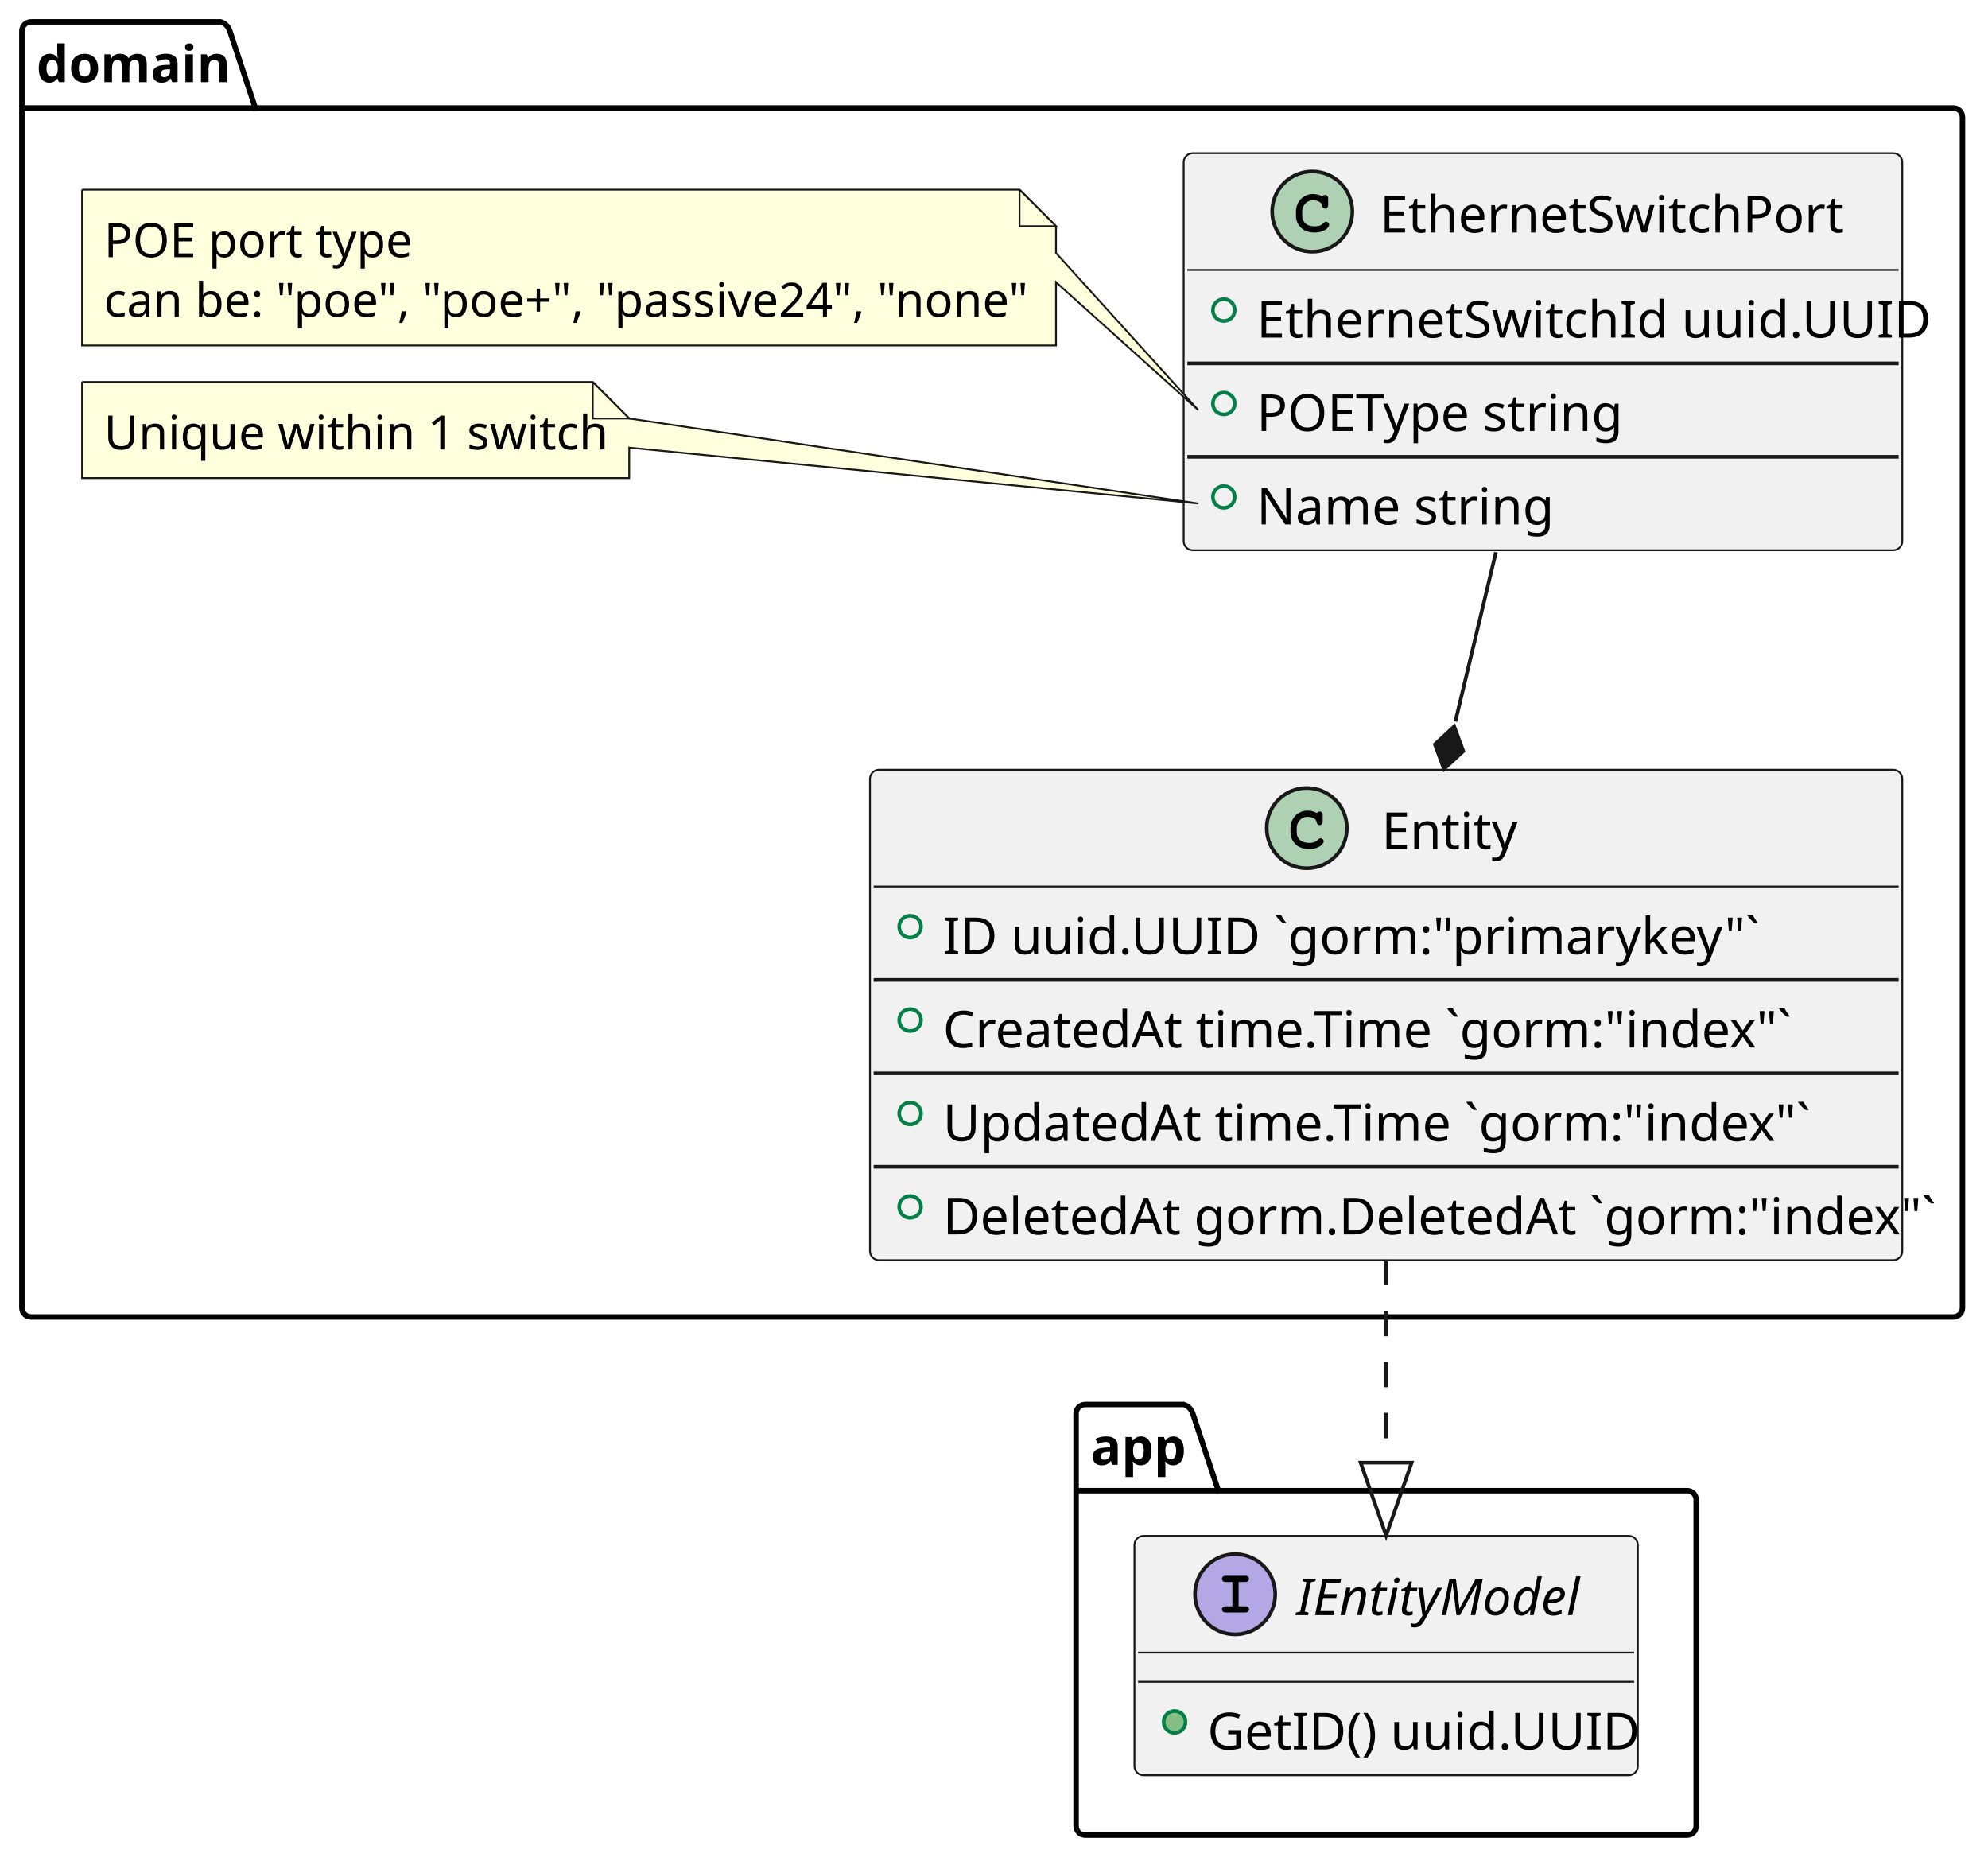
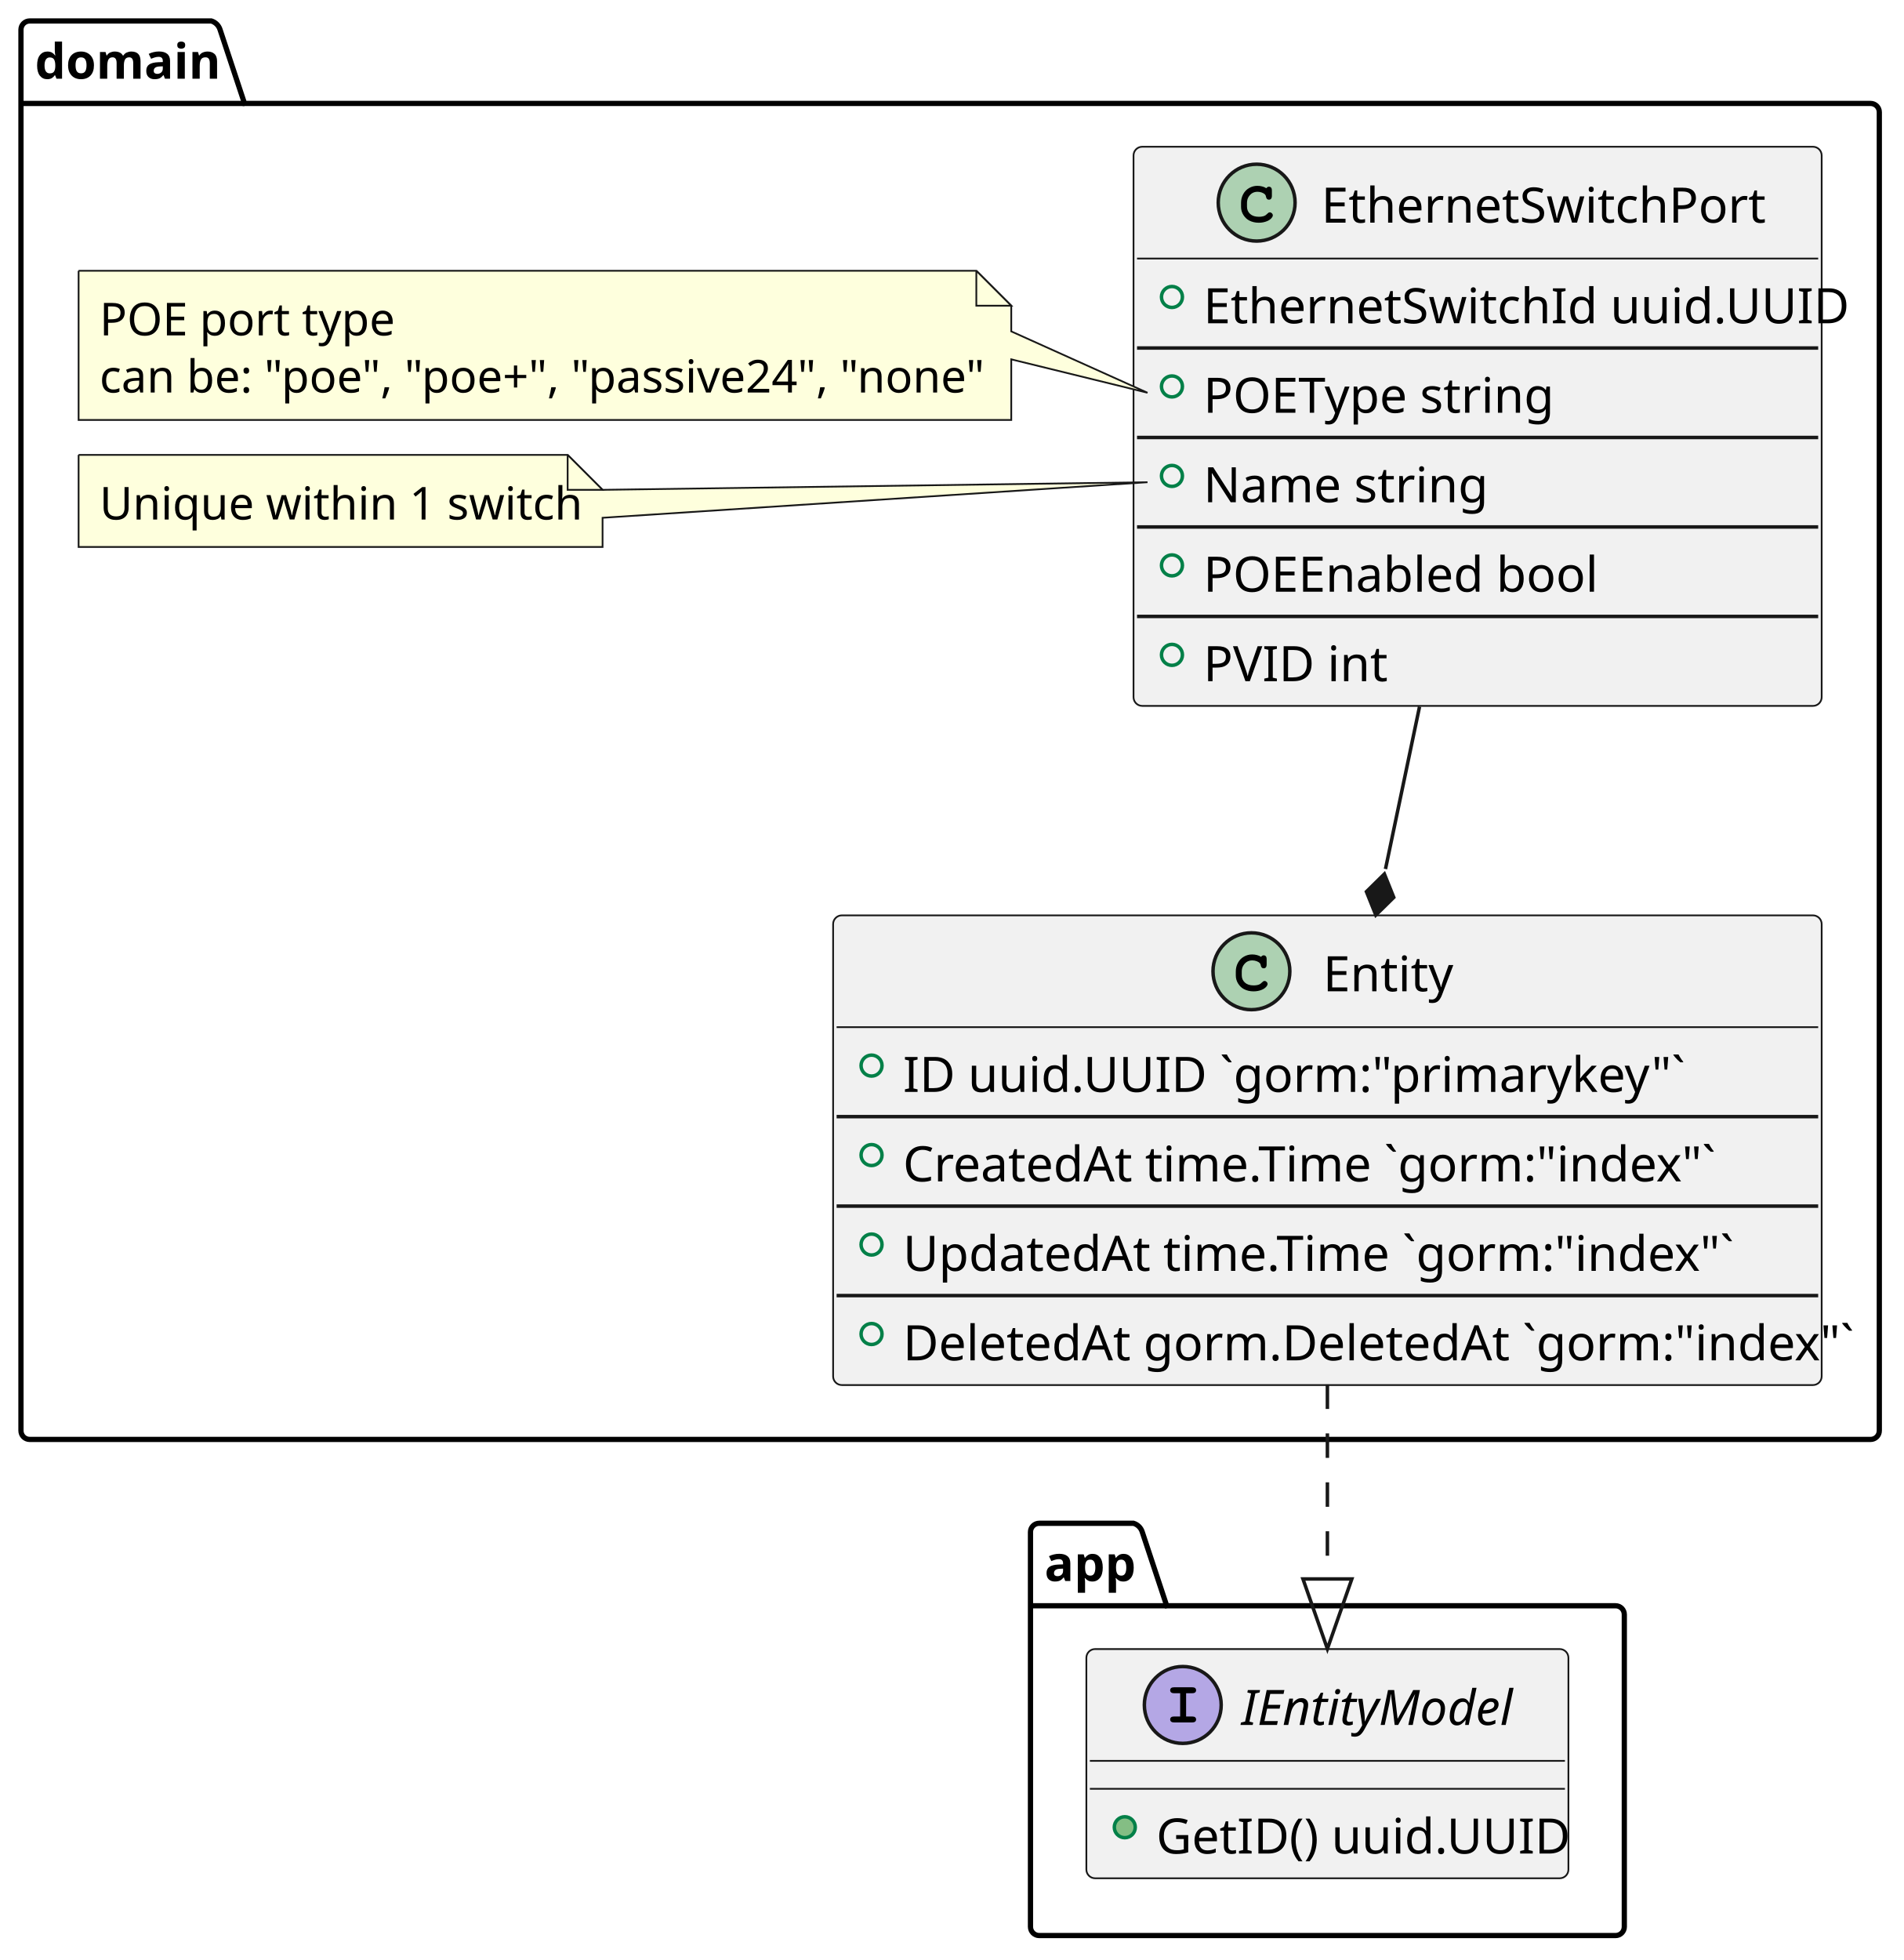
- <svg xmlns="http://www.w3.org/2000/svg" contentStyleType="text/css" height="510px" preserveAspectRatio="none" style="width:545px;height:510px;background:#FFFFFF;" version="1.1" viewBox="0 0 545 510" width="545px" zoomAndPan="magnify">
+ <svg xmlns="http://www.w3.org/2000/svg" contentStyleType="text/css" height="561px" preserveAspectRatio="none" style="width:545px;height:561px;background:#FFFFFF;" version="1.1" viewBox="0 0 545 561" width="545px" zoomAndPan="magnify">
  <defs />
  <g>
    <g id="cluster_app">
-       <path d="M297.5,385 L324.5,385 A3.75,3.75 0 0 1 327,387.5 L334,408.609 L462.5,408.609 A2.5,2.5 0 0 1 465,411.109 L465,500.5 A2.5,2.5 0 0 1 462.5,503 L297.5,503 A2.5,2.5 0 0 1 295,500.5 L295,387.5 A2.5,2.5 0 0 1 297.5,385 " style="stroke:#000000;stroke-width:1.5;fill:none;" />
-       <line style="stroke:#000000;stroke-width:1.5;fill:none;" x1="295" x2="334" y1="408.609" y2="408.609" />
-       <text fill="#000000" font-family="sans-serif" font-size="14" font-weight="bold" lengthAdjust="spacing" textLength="26" x="299" y="401.533">app</text>
+       <path d="M297.5,436 L324.5,436 A3.75,3.75 0 0 1 327,438.5 L334,459.609 L462.5,459.609 A2.5,2.5 0 0 1 465,462.109 L465,551.5 A2.5,2.5 0 0 1 462.5,554 L297.5,554 A2.5,2.5 0 0 1 295,551.5 L295,438.5 A2.5,2.5 0 0 1 297.5,436 " style="stroke:#000000;stroke-width:1.5;fill:none;" />
+       <line style="stroke:#000000;stroke-width:1.5;fill:none;" x1="295" x2="334" y1="459.609" y2="459.609" />
+       <text fill="#000000" font-family="sans-serif" font-size="14" font-weight="bold" lengthAdjust="spacing" textLength="26" x="299" y="452.533">app</text>
    </g>
    <g id="cluster_domain">
-       <path d="M8.5,6 L60.5,6 A3.75,3.75 0 0 1 63,8.5 L70,29.609 L535.5,29.609 A2.5,2.5 0 0 1 538,32.109 L538,358.5 A2.5,2.5 0 0 1 535.5,361 L8.5,361 A2.5,2.5 0 0 1 6,358.5 L6,8.5 A2.5,2.5 0 0 1 8.5,6 " style="stroke:#000000;stroke-width:1.5;fill:none;" />
+       <path d="M8.5,6 L60.5,6 A3.75,3.75 0 0 1 63,8.5 L70,29.609 L535.5,29.609 A2.5,2.5 0 0 1 538,32.109 L538,409.5 A2.5,2.5 0 0 1 535.5,412 L8.5,412 A2.5,2.5 0 0 1 6,409.5 L6,8.5 A2.5,2.5 0 0 1 8.5,6 " style="stroke:#000000;stroke-width:1.5;fill:none;" />
      <line style="stroke:#000000;stroke-width:1.5;fill:none;" x1="6" x2="70" y1="29.609" y2="29.609" />
      <text fill="#000000" font-family="sans-serif" font-size="14" font-weight="bold" lengthAdjust="spacing" textLength="51" x="10" y="22.533">domain</text>
    </g>
    <g id="elem_IEntityModel">
-       <rect codeLine="3" fill="#F1F1F1" height="65.609" id="IEntityModel" rx="2.5" ry="2.5" style="stroke:#181818;stroke-width:0.5;" width="138" x="311" y="421" />
-       <ellipse cx="338.6" cy="437" fill="#B4A7E5" rx="11" ry="11" style="stroke:#181818;stroke-width:1.0;" />
-       <path d="M339.553,433.641 L339.553,440.297 L341.272,440.297 Q341.881,440.297 342.147,440.531 Q342.413,440.766 342.413,441.156 Q342.413,441.531 342.147,441.766 Q341.881,442 341.272,442 L336.131,442 Q335.522,442 335.256,441.766 Q334.991,441.531 334.991,441.141 Q334.991,440.766 335.256,440.531 Q335.522,440.297 336.131,440.297 L337.85,440.297 L337.85,433.641 L336.131,433.641 Q335.522,433.641 335.256,433.406 Q334.991,433.172 334.991,432.781 Q334.991,432.406 335.256,432.172 Q335.522,431.938 336.131,431.938 L341.272,431.938 Q341.881,431.938 342.147,432.172 Q342.413,432.406 342.413,432.781 Q342.413,433.172 342.147,433.406 Q341.881,433.641 341.272,433.641 L339.553,433.641 Z " fill="#000000" />
-       <text fill="#000000" font-family="sans-serif" font-size="14" font-style="italic" lengthAdjust="spacing" textLength="78" x="355.4" y="442.728">IEntityModel</text>
-       <line style="stroke:#181818;stroke-width:0.5;" x1="312" x2="448" y1="453" y2="453" />
-       <line style="stroke:#181818;stroke-width:0.5;" x1="312" x2="448" y1="461" y2="461" />
-       <ellipse cx="322" cy="472" fill="#84BE84" rx="3" ry="3" style="stroke:#038048;stroke-width:1.0;" />
-       <text fill="#000000" font-family="sans-serif" font-size="14" lengthAdjust="spacing" textLength="112" x="331" y="479.533">GetID() uuid.UUID</text>
+       <rect codeLine="3" fill="#F1F1F1" height="65.609" id="IEntityModel" rx="2.5" ry="2.5" style="stroke:#181818;stroke-width:0.5;" width="138" x="311" y="472" />
+       <ellipse cx="338.6" cy="488" fill="#B4A7E5" rx="11" ry="11" style="stroke:#181818;stroke-width:1.0;" />
+       <path d="M339.553,484.641 L339.553,491.297 L341.272,491.297 Q341.881,491.297 342.147,491.531 Q342.413,491.766 342.413,492.156 Q342.413,492.531 342.147,492.766 Q341.881,493 341.272,493 L336.131,493 Q335.522,493 335.256,492.766 Q334.991,492.531 334.991,492.141 Q334.991,491.766 335.256,491.531 Q335.522,491.297 336.131,491.297 L337.85,491.297 L337.85,484.641 L336.131,484.641 Q335.522,484.641 335.256,484.406 Q334.991,484.172 334.991,483.781 Q334.991,483.406 335.256,483.172 Q335.522,482.938 336.131,482.938 L341.272,482.938 Q341.881,482.938 342.147,483.172 Q342.413,483.406 342.413,483.781 Q342.413,484.172 342.147,484.406 Q341.881,484.641 341.272,484.641 L339.553,484.641 Z " fill="#000000" />
+       <text fill="#000000" font-family="sans-serif" font-size="14" font-style="italic" lengthAdjust="spacing" textLength="78" x="355.4" y="493.728">IEntityModel</text>
+       <line style="stroke:#181818;stroke-width:0.5;" x1="312" x2="448" y1="504" y2="504" />
+       <line style="stroke:#181818;stroke-width:0.5;" x1="312" x2="448" y1="512" y2="512" />
+       <ellipse cx="322" cy="523" fill="#84BE84" rx="3" ry="3" style="stroke:#038048;stroke-width:1.0;" />
+       <text fill="#000000" font-family="sans-serif" font-size="14" lengthAdjust="spacing" textLength="112" x="331" y="530.533">GetID() uuid.UUID</text>
    </g>
    <g id="elem_Entity">
-       <rect codeLine="5" fill="#F1F1F1" height="134.438" id="Entity" rx="2.5" ry="2.5" style="stroke:#181818;stroke-width:0.5;" width="283" x="238.5" y="211" />
-       <ellipse cx="358.25" cy="227" fill="#ADD1B2" rx="11" ry="11" style="stroke:#181818;stroke-width:1.0;" />
-       <path d="M361.016,222.875 Q361.172,222.656 361.359,222.547 Q361.547,222.438 361.766,222.438 Q362.141,222.438 362.375,222.703 Q362.609,222.953 362.609,223.562 L362.609,225.016 Q362.609,225.625 362.375,225.891 Q362.141,226.156 361.766,226.156 Q361.422,226.156 361.219,225.953 Q361.016,225.766 360.906,225.25 Q360.859,224.891 360.672,224.703 Q360.344,224.328 359.734,224.109 Q359.125,223.891 358.5,223.891 Q357.734,223.891 357.094,224.219 Q356.469,224.547 355.969,225.297 Q355.484,226.047 355.484,227.078 L355.484,228.172 Q355.484,229.406 356.375,230.234 Q357.266,231.047 358.859,231.047 Q359.797,231.047 360.453,230.797 Q360.844,230.641 361.266,230.203 Q361.531,229.938 361.672,229.859 Q361.828,229.781 362.031,229.781 Q362.359,229.781 362.609,230.047 Q362.875,230.297 362.875,230.641 Q362.875,230.984 362.531,231.391 Q362.031,231.969 361.234,232.297 Q360.156,232.75 358.859,232.75 Q357.344,232.75 356.141,232.125 Q355.156,231.625 354.469,230.562 Q353.781,229.484 353.781,228.203 L353.781,227.047 Q353.781,225.719 354.391,224.578 Q355.016,223.422 356.109,222.812 Q357.203,222.188 358.438,222.188 Q359.172,222.188 359.812,222.359 Q360.469,222.516 361.016,222.875 Z " fill="#000000" />
-       <text fill="#000000" font-family="sans-serif" font-size="14" lengthAdjust="spacing" textLength="35" x="378.75" y="232.728">Entity</text>
-       <line style="stroke:#181818;stroke-width:0.5;" x1="239.5" x2="520.5" y1="243" y2="243" />
-       <ellipse cx="249.5" cy="254" fill="none" rx="3" ry="3" style="stroke:#038048;stroke-width:1.0;" />
-       <text fill="#000000" font-family="sans-serif" font-size="14" lengthAdjust="spacing" textLength="208" x="258.5" y="261.533">ID uuid.UUID `gorm:"primarykey"`</text>
-       <line style="stroke:#181818;stroke-width:1.0;" x1="239.5" x2="520.5" y1="268.609" y2="268.609" />
-       <ellipse cx="249.5" cy="279.609" fill="none" rx="3" ry="3" style="stroke:#038048;stroke-width:1.0;" />
-       <text fill="#000000" font-family="sans-serif" font-size="14" lengthAdjust="spacing" textLength="222" x="258.5" y="287.143">CreatedAt time.Time `gorm:"index"`</text>
-       <line style="stroke:#181818;stroke-width:1.0;" x1="239.5" x2="520.5" y1="294.219" y2="294.219" />
-       <ellipse cx="249.5" cy="305.219" fill="none" rx="3" ry="3" style="stroke:#038048;stroke-width:1.0;" />
-       <text fill="#000000" font-family="sans-serif" font-size="14" lengthAdjust="spacing" textLength="224" x="258.5" y="312.752">UpdatedAt time.Time `gorm:"index"`</text>
-       <line style="stroke:#181818;stroke-width:1.0;" x1="239.5" x2="520.5" y1="319.828" y2="319.828" />
-       <ellipse cx="249.5" cy="330.828" fill="none" rx="3" ry="3" style="stroke:#038048;stroke-width:1.0;" />
-       <text fill="#000000" font-family="sans-serif" font-size="14" lengthAdjust="spacing" textLength="257" x="258.5" y="338.361">DeletedAt gorm.DeletedAt `gorm:"index"`</text>
+       <rect codeLine="5" fill="#F1F1F1" height="134.438" id="Entity" rx="2.5" ry="2.5" style="stroke:#181818;stroke-width:0.5;" width="283" x="238.5" y="262" />
+       <ellipse cx="358.25" cy="278" fill="#ADD1B2" rx="11" ry="11" style="stroke:#181818;stroke-width:1.0;" />
+       <path d="M361.016,273.875 Q361.172,273.656 361.359,273.547 Q361.547,273.438 361.766,273.438 Q362.141,273.438 362.375,273.703 Q362.609,273.953 362.609,274.562 L362.609,276.016 Q362.609,276.625 362.375,276.891 Q362.141,277.156 361.766,277.156 Q361.422,277.156 361.219,276.953 Q361.016,276.766 360.906,276.25 Q360.859,275.891 360.672,275.703 Q360.344,275.328 359.734,275.109 Q359.125,274.891 358.5,274.891 Q357.734,274.891 357.094,275.219 Q356.469,275.547 355.969,276.297 Q355.484,277.047 355.484,278.078 L355.484,279.172 Q355.484,280.406 356.375,281.234 Q357.266,282.047 358.859,282.047 Q359.797,282.047 360.453,281.797 Q360.844,281.641 361.266,281.203 Q361.531,280.938 361.672,280.859 Q361.828,280.781 362.031,280.781 Q362.359,280.781 362.609,281.047 Q362.875,281.297 362.875,281.641 Q362.875,281.984 362.531,282.391 Q362.031,282.969 361.234,283.297 Q360.156,283.75 358.859,283.75 Q357.344,283.75 356.141,283.125 Q355.156,282.625 354.469,281.562 Q353.781,280.484 353.781,279.203 L353.781,278.047 Q353.781,276.719 354.391,275.578 Q355.016,274.422 356.109,273.812 Q357.203,273.188 358.438,273.188 Q359.172,273.188 359.812,273.359 Q360.469,273.516 361.016,273.875 Z " fill="#000000" />
+       <text fill="#000000" font-family="sans-serif" font-size="14" lengthAdjust="spacing" textLength="35" x="378.75" y="283.728">Entity</text>
+       <line style="stroke:#181818;stroke-width:0.5;" x1="239.5" x2="520.5" y1="294" y2="294" />
+       <ellipse cx="249.5" cy="305" fill="none" rx="3" ry="3" style="stroke:#038048;stroke-width:1.0;" />
+       <text fill="#000000" font-family="sans-serif" font-size="14" lengthAdjust="spacing" textLength="208" x="258.5" y="312.533">ID uuid.UUID `gorm:"primarykey"`</text>
+       <line style="stroke:#181818;stroke-width:1.0;" x1="239.5" x2="520.5" y1="319.609" y2="319.609" />
+       <ellipse cx="249.5" cy="330.609" fill="none" rx="3" ry="3" style="stroke:#038048;stroke-width:1.0;" />
+       <text fill="#000000" font-family="sans-serif" font-size="14" lengthAdjust="spacing" textLength="222" x="258.5" y="338.143">CreatedAt time.Time `gorm:"index"`</text>
+       <line style="stroke:#181818;stroke-width:1.0;" x1="239.5" x2="520.5" y1="345.219" y2="345.219" />
+       <ellipse cx="249.5" cy="356.219" fill="none" rx="3" ry="3" style="stroke:#038048;stroke-width:1.0;" />
+       <text fill="#000000" font-family="sans-serif" font-size="14" lengthAdjust="spacing" textLength="224" x="258.5" y="363.752">UpdatedAt time.Time `gorm:"index"`</text>
+       <line style="stroke:#181818;stroke-width:1.0;" x1="239.5" x2="520.5" y1="370.828" y2="370.828" />
+       <ellipse cx="249.5" cy="381.828" fill="none" rx="3" ry="3" style="stroke:#038048;stroke-width:1.0;" />
+       <text fill="#000000" font-family="sans-serif" font-size="14" lengthAdjust="spacing" textLength="257" x="258.5" y="389.361">DeletedAt gorm.DeletedAt `gorm:"index"`</text>
    </g>
    <g id="elem_EthernetSwitchPort">
-       <rect codeLine="5" fill="#F1F1F1" height="108.828" id="EthernetSwitchPort" rx="2.5" ry="2.5" style="stroke:#181818;stroke-width:0.5;" width="197" x="324.5" y="42" />
+       <rect codeLine="5" fill="#F1F1F1" height="160.047" id="EthernetSwitchPort" rx="2.5" ry="2.5" style="stroke:#181818;stroke-width:0.5;" width="197" x="324.5" y="42" />
      <ellipse cx="359.75" cy="58" fill="#ADD1B2" rx="11" ry="11" style="stroke:#181818;stroke-width:1.0;" />
      <path d="M362.516,53.875 Q362.672,53.656 362.859,53.547 Q363.047,53.438 363.266,53.438 Q363.641,53.438 363.875,53.703 Q364.109,53.953 364.109,54.562 L364.109,56.016 Q364.109,56.625 363.875,56.891 Q363.641,57.156 363.266,57.156 Q362.922,57.156 362.719,56.953 Q362.516,56.766 362.406,56.25 Q362.359,55.891 362.172,55.703 Q361.844,55.328 361.234,55.109 Q360.625,54.891 360,54.891 Q359.234,54.891 358.594,55.219 Q357.969,55.547 357.469,56.297 Q356.984,57.047 356.984,58.078 L356.984,59.172 Q356.984,60.406 357.875,61.234 Q358.766,62.047 360.359,62.047 Q361.297,62.047 361.953,61.797 Q362.344,61.641 362.766,61.203 Q363.031,60.938 363.172,60.859 Q363.328,60.781 363.531,60.781 Q363.859,60.781 364.109,61.047 Q364.375,61.297 364.375,61.641 Q364.375,61.984 364.031,62.391 Q363.531,62.969 362.734,63.297 Q361.656,63.75 360.359,63.75 Q358.844,63.75 357.641,63.125 Q356.656,62.625 355.969,61.562 Q355.281,60.484 355.281,59.203 L355.281,58.047 Q355.281,56.719 355.891,55.578 Q356.516,54.422 357.609,53.812 Q358.703,53.188 359.938,53.188 Q360.672,53.188 361.312,53.359 Q361.969,53.516 362.516,53.875 Z " fill="#000000" />
      <text fill="#000000" font-family="sans-serif" font-size="14" lengthAdjust="spacing" textLength="120" x="378.25" y="63.728">EthernetSwitchPort</text>
      <line style="stroke:#181818;stroke-width:0.5;" x1="325.5" x2="520.5" y1="74" y2="74" />
      <ellipse cx="335.5" cy="85" fill="none" rx="3" ry="3" style="stroke:#038048;stroke-width:1.0;" />
      <text fill="#000000" font-family="sans-serif" font-size="14" lengthAdjust="spacing" textLength="171" x="344.5" y="92.533">EthernetSwitchId uuid.UUID</text>
      <line style="stroke:#181818;stroke-width:1.0;" x1="325.5" x2="520.5" y1="99.609" y2="99.609" />
      <ellipse cx="335.5" cy="110.609" fill="none" rx="3" ry="3" style="stroke:#038048;stroke-width:1.0;" />
      <text fill="#000000" font-family="sans-serif" font-size="14" lengthAdjust="spacing" textLength="100" x="344.5" y="118.143">POEType string</text>
      <line style="stroke:#181818;stroke-width:1.0;" x1="325.5" x2="520.5" y1="125.219" y2="125.219" />
      <ellipse cx="335.5" cy="136.219" fill="none" rx="3" ry="3" style="stroke:#038048;stroke-width:1.0;" />
      <text fill="#000000" font-family="sans-serif" font-size="14" lengthAdjust="spacing" textLength="75" x="344.5" y="143.752">Name string</text>
+       <line style="stroke:#181818;stroke-width:1.0;" x1="325.5" x2="520.5" y1="150.828" y2="150.828" />
+       <ellipse cx="335.5" cy="161.828" fill="none" rx="3" ry="3" style="stroke:#038048;stroke-width:1.0;" />
+       <text fill="#000000" font-family="sans-serif" font-size="14" lengthAdjust="spacing" textLength="112" x="344.5" y="169.361">POEEnabled bool</text>
+       <line style="stroke:#181818;stroke-width:1.0;" x1="325.5" x2="520.5" y1="176.438" y2="176.438" />
+       <ellipse cx="335.5" cy="187.438" fill="none" rx="3" ry="3" style="stroke:#038048;stroke-width:1.0;" />
+       <text fill="#000000" font-family="sans-serif" font-size="14" lengthAdjust="spacing" textLength="50" x="344.5" y="194.971">PVID int</text>
    </g>
-     <path d="M22.5,52 L22.5,94.703 A0,0 0 0 0 22.5,94.703 L289.5,94.703 A0,0 0 0 0 289.5,94.703 L289.5,77.352 L328.5,112.414 L289.5,69.352 L289.5,62 L279.5,52 L22.5,52 A0,0 0 0 0 22.5,52 " fill="#FEFFDD" style="stroke:#181818;stroke-width:0.5;" />
-     <path d="M279.5,52 L279.5,62 L289.5,62 L279.5,52 " fill="#FEFFDD" style="stroke:#181818;stroke-width:0.5;" />
-     <text fill="#000000" font-family="sans-serif" font-size="13" lengthAdjust="spacing" textLength="83" x="28.5" y="70.495">POE port type</text>
-     <text fill="#000000" font-family="sans-serif" font-size="13" lengthAdjust="spacing" textLength="246" x="28.5" y="86.847">can be: "poe", "poe+", "passive24", "none"</text>
-     <path d="M22.5,104.703 L22.5,131.055 A0,0 0 0 0 22.5,131.055 L172.5,131.055 A0,0 0 0 0 172.5,131.055 L172.5,122.703 L328.5,138.023 L172.5,114.703 L172.5,114.703 L162.5,104.703 L22.5,104.703 A0,0 0 0 0 22.5,104.703 " fill="#FEFFDD" style="stroke:#181818;stroke-width:0.5;" />
-     <path d="M162.5,104.703 L162.5,114.703 L172.5,114.703 L162.5,104.703 " fill="#FEFFDD" style="stroke:#181818;stroke-width:0.5;" />
-     <text fill="#000000" font-family="sans-serif" font-size="13" lengthAdjust="spacing" textLength="129" x="28.5" y="123.198">Unique within 1 switch</text>
+     <path d="M22.5,77.5 L22.5,120.203 A0,0 0 0 0 22.5,120.203 L289.5,120.203 A0,0 0 0 0 289.5,120.203 L289.5,102.852 L328.5,112.414 L289.5,94.852 L289.5,87.5 L279.5,77.5 L22.5,77.5 A0,0 0 0 0 22.5,77.5 " fill="#FEFFDD" style="stroke:#181818;stroke-width:0.5;" />
+     <path d="M279.5,77.5 L279.5,87.5 L289.5,87.5 L279.5,77.5 " fill="#FEFFDD" style="stroke:#181818;stroke-width:0.5;" />
+     <text fill="#000000" font-family="sans-serif" font-size="13" lengthAdjust="spacing" textLength="83" x="28.5" y="95.995">POE port type</text>
+     <text fill="#000000" font-family="sans-serif" font-size="13" lengthAdjust="spacing" textLength="246" x="28.5" y="112.347">can be: "poe", "poe+", "passive24", "none"</text>
+     <path d="M22.5,130.203 L22.5,156.555 A0,0 0 0 0 22.5,156.555 L172.5,156.555 A0,0 0 0 0 172.5,156.555 L172.5,148.203 L328.5,138.023 L172.5,140.203 L172.5,140.203 L162.5,130.203 L22.5,130.203 A0,0 0 0 0 22.5,130.203 " fill="#FEFFDD" style="stroke:#181818;stroke-width:0.5;" />
+     <path d="M162.5,130.203 L162.5,140.203 L172.5,140.203 L162.5,130.203 " fill="#FEFFDD" style="stroke:#181818;stroke-width:0.5;" />
+     <text fill="#000000" font-family="sans-serif" font-size="13" lengthAdjust="spacing" textLength="129" x="28.5" y="148.698">Unique within 1 switch</text>
    <g id="link_Entity_IEntityModel">
-       <path codeLine="14" d="M380,345.28 C380,363.61 380,383.25 380,400.67 " fill="none" id="Entity-to-IEntityModel" style="stroke:#181818;stroke-width:1.0;stroke-dasharray:7.0,7.0;" />
-       <polygon fill="none" points="387,400.93,380,420.93,373,400.93,387,400.93" style="stroke:#181818;stroke-width:1.0;" />
+       <path codeLine="14" d="M380,396.28 C380,414.61 380,434.25 380,451.67 " fill="none" id="Entity-to-IEntityModel" style="stroke:#181818;stroke-width:1.0;stroke-dasharray:7.0,7.0;" />
+       <polygon fill="none" points="387,451.93,380,471.93,373,451.93,387,451.93" style="stroke:#181818;stroke-width:1.0;" />
    </g>
    <g id="link_EthernetSwitchPort_Entity">
-       <path codeLine="13" d="M410.1,151.36 C406.6,165.96 402.74,182.08 398.98,197.77 " fill="none" id="EthernetSwitchPort-to-Entity" style="stroke:#181818;stroke-width:1.0;" />
-       <polygon fill="#181818" points="395.86,210.8,401.148,205.897,398.656,199.13,393.368,204.033,395.86,210.8" style="stroke:#181818;stroke-width:1.0;" />
+       <path codeLine="17" d="M406.38,202.26 C403.18,217.51 399.83,233.48 396.63,248.73 " fill="none" id="EthernetSwitchPort-to-Entity" style="stroke:#181818;stroke-width:1.0;" />
+       <polygon fill="#181818" points="393.86,261.91,399.003,256.855,396.315,250.164,391.172,255.219,393.86,261.91" style="stroke:#181818;stroke-width:1.0;" />
    </g>
  </g>
</svg>
